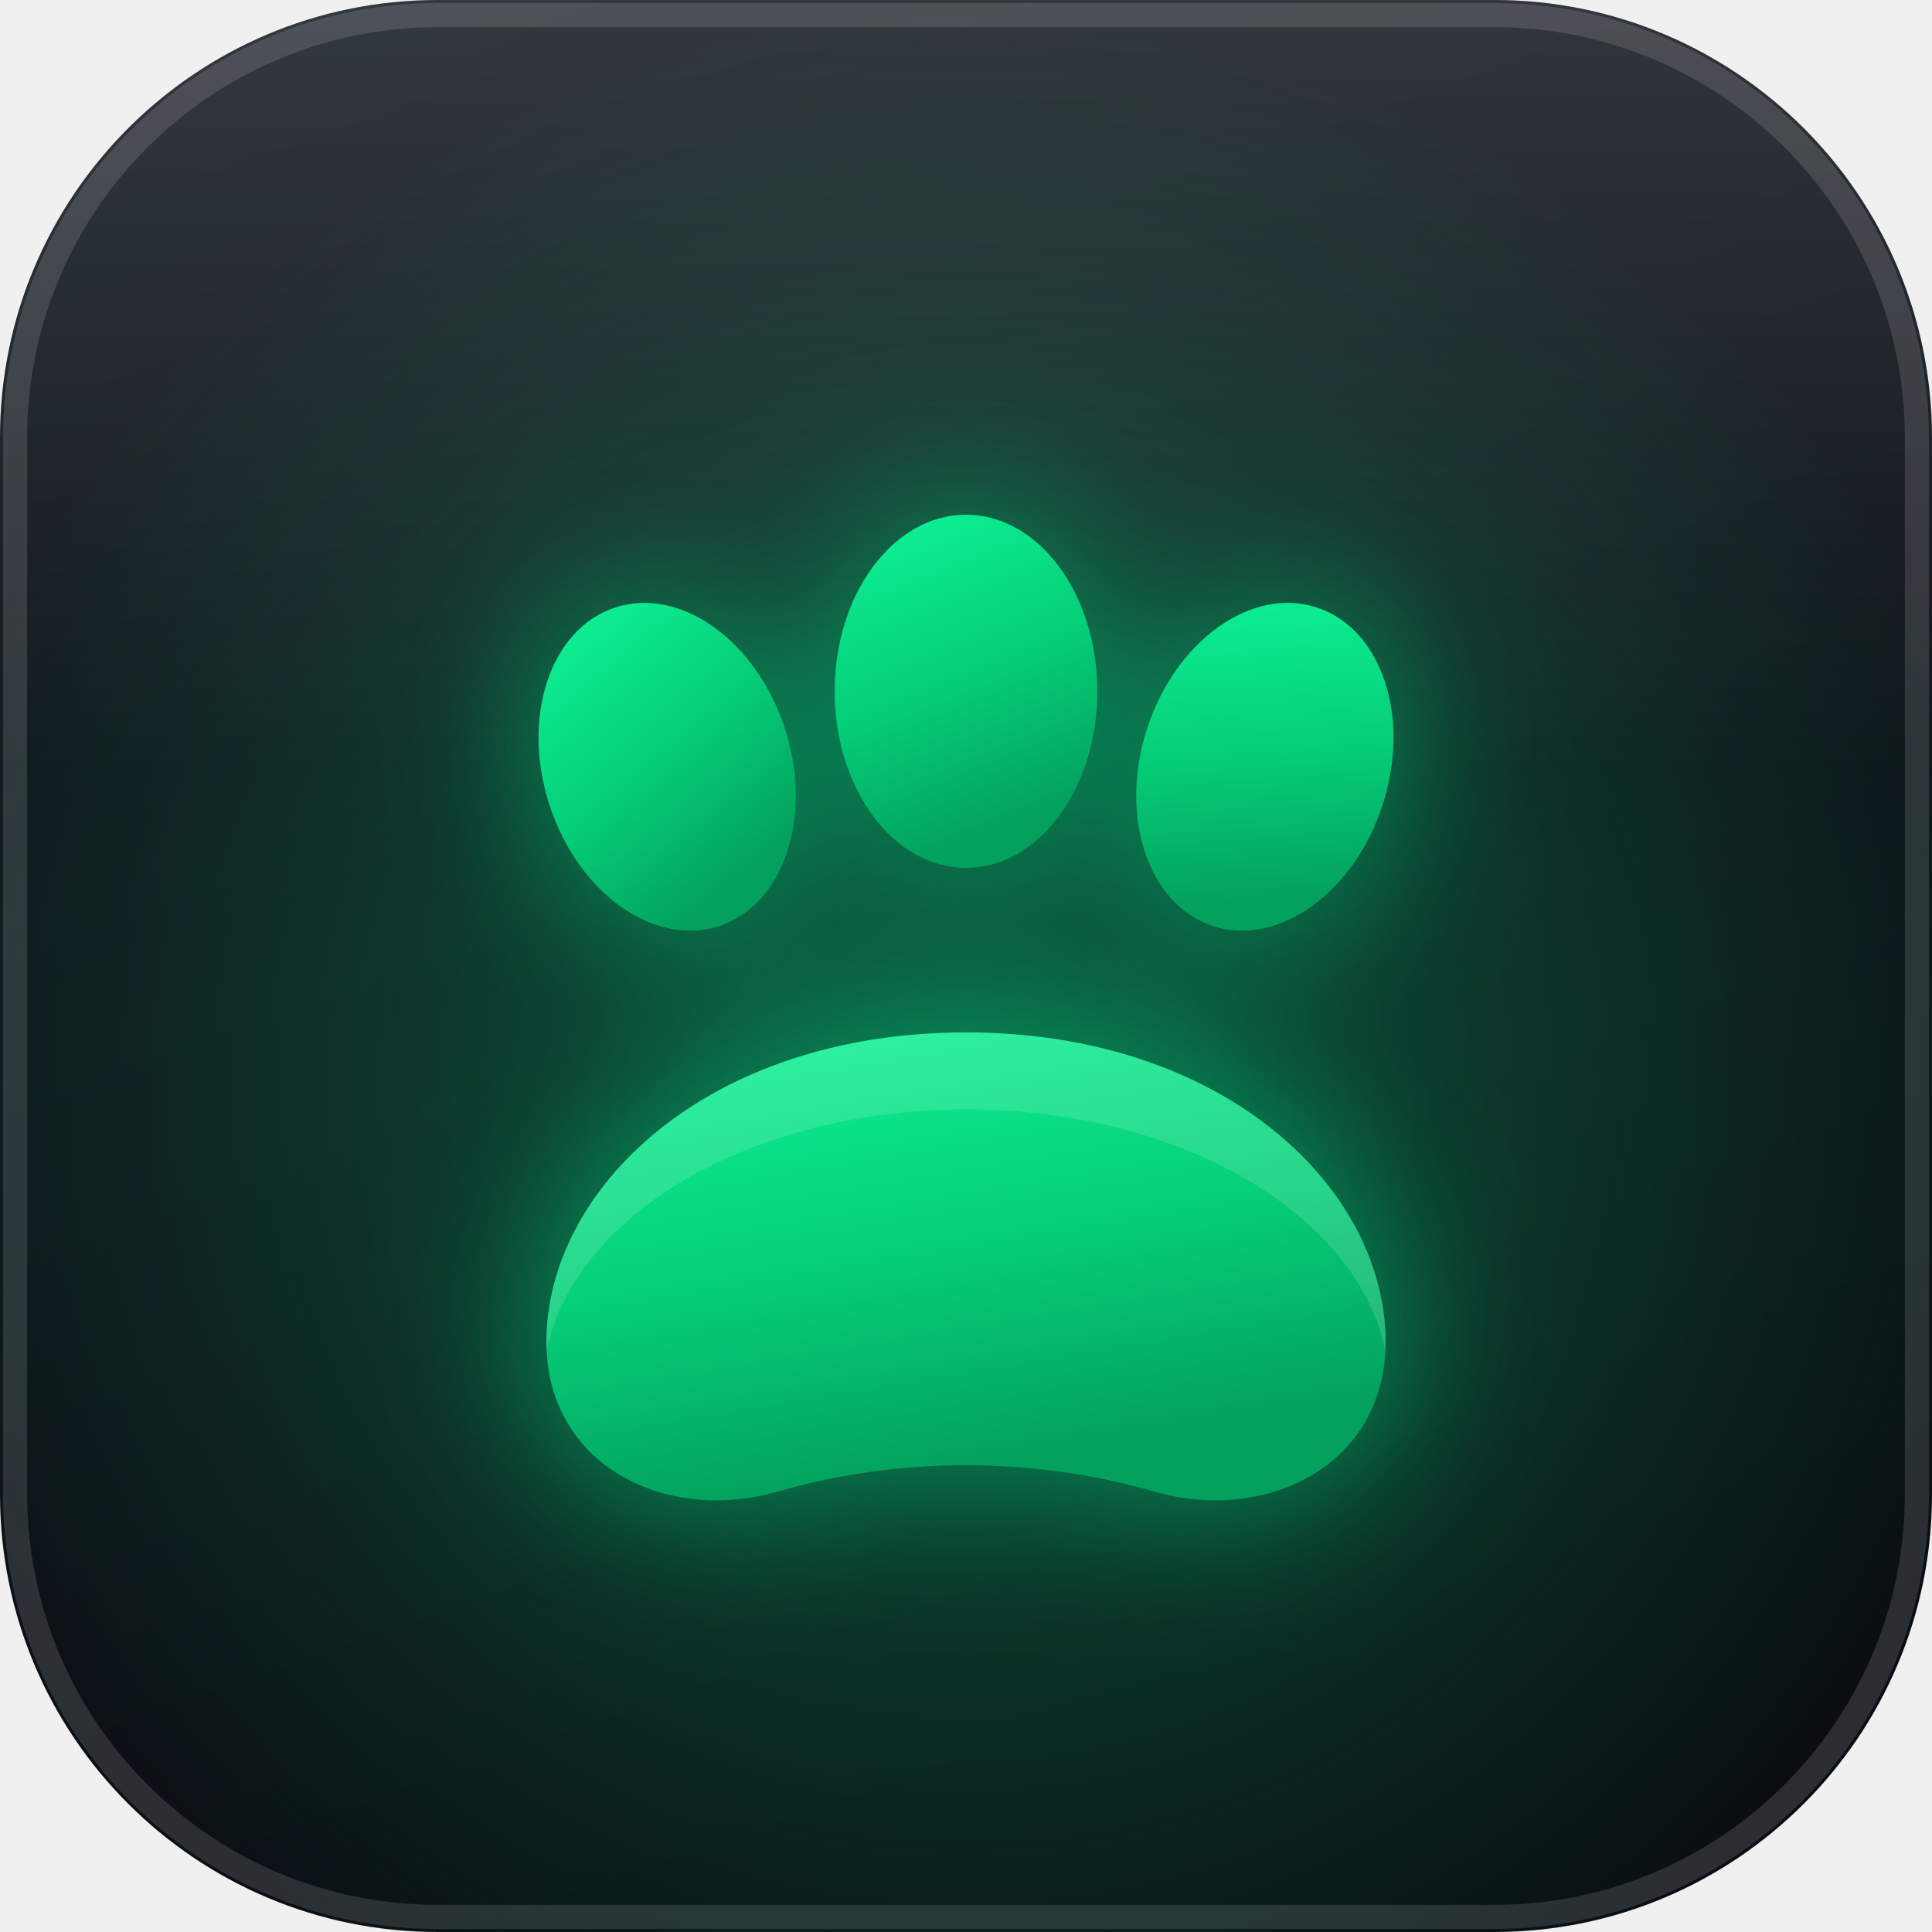
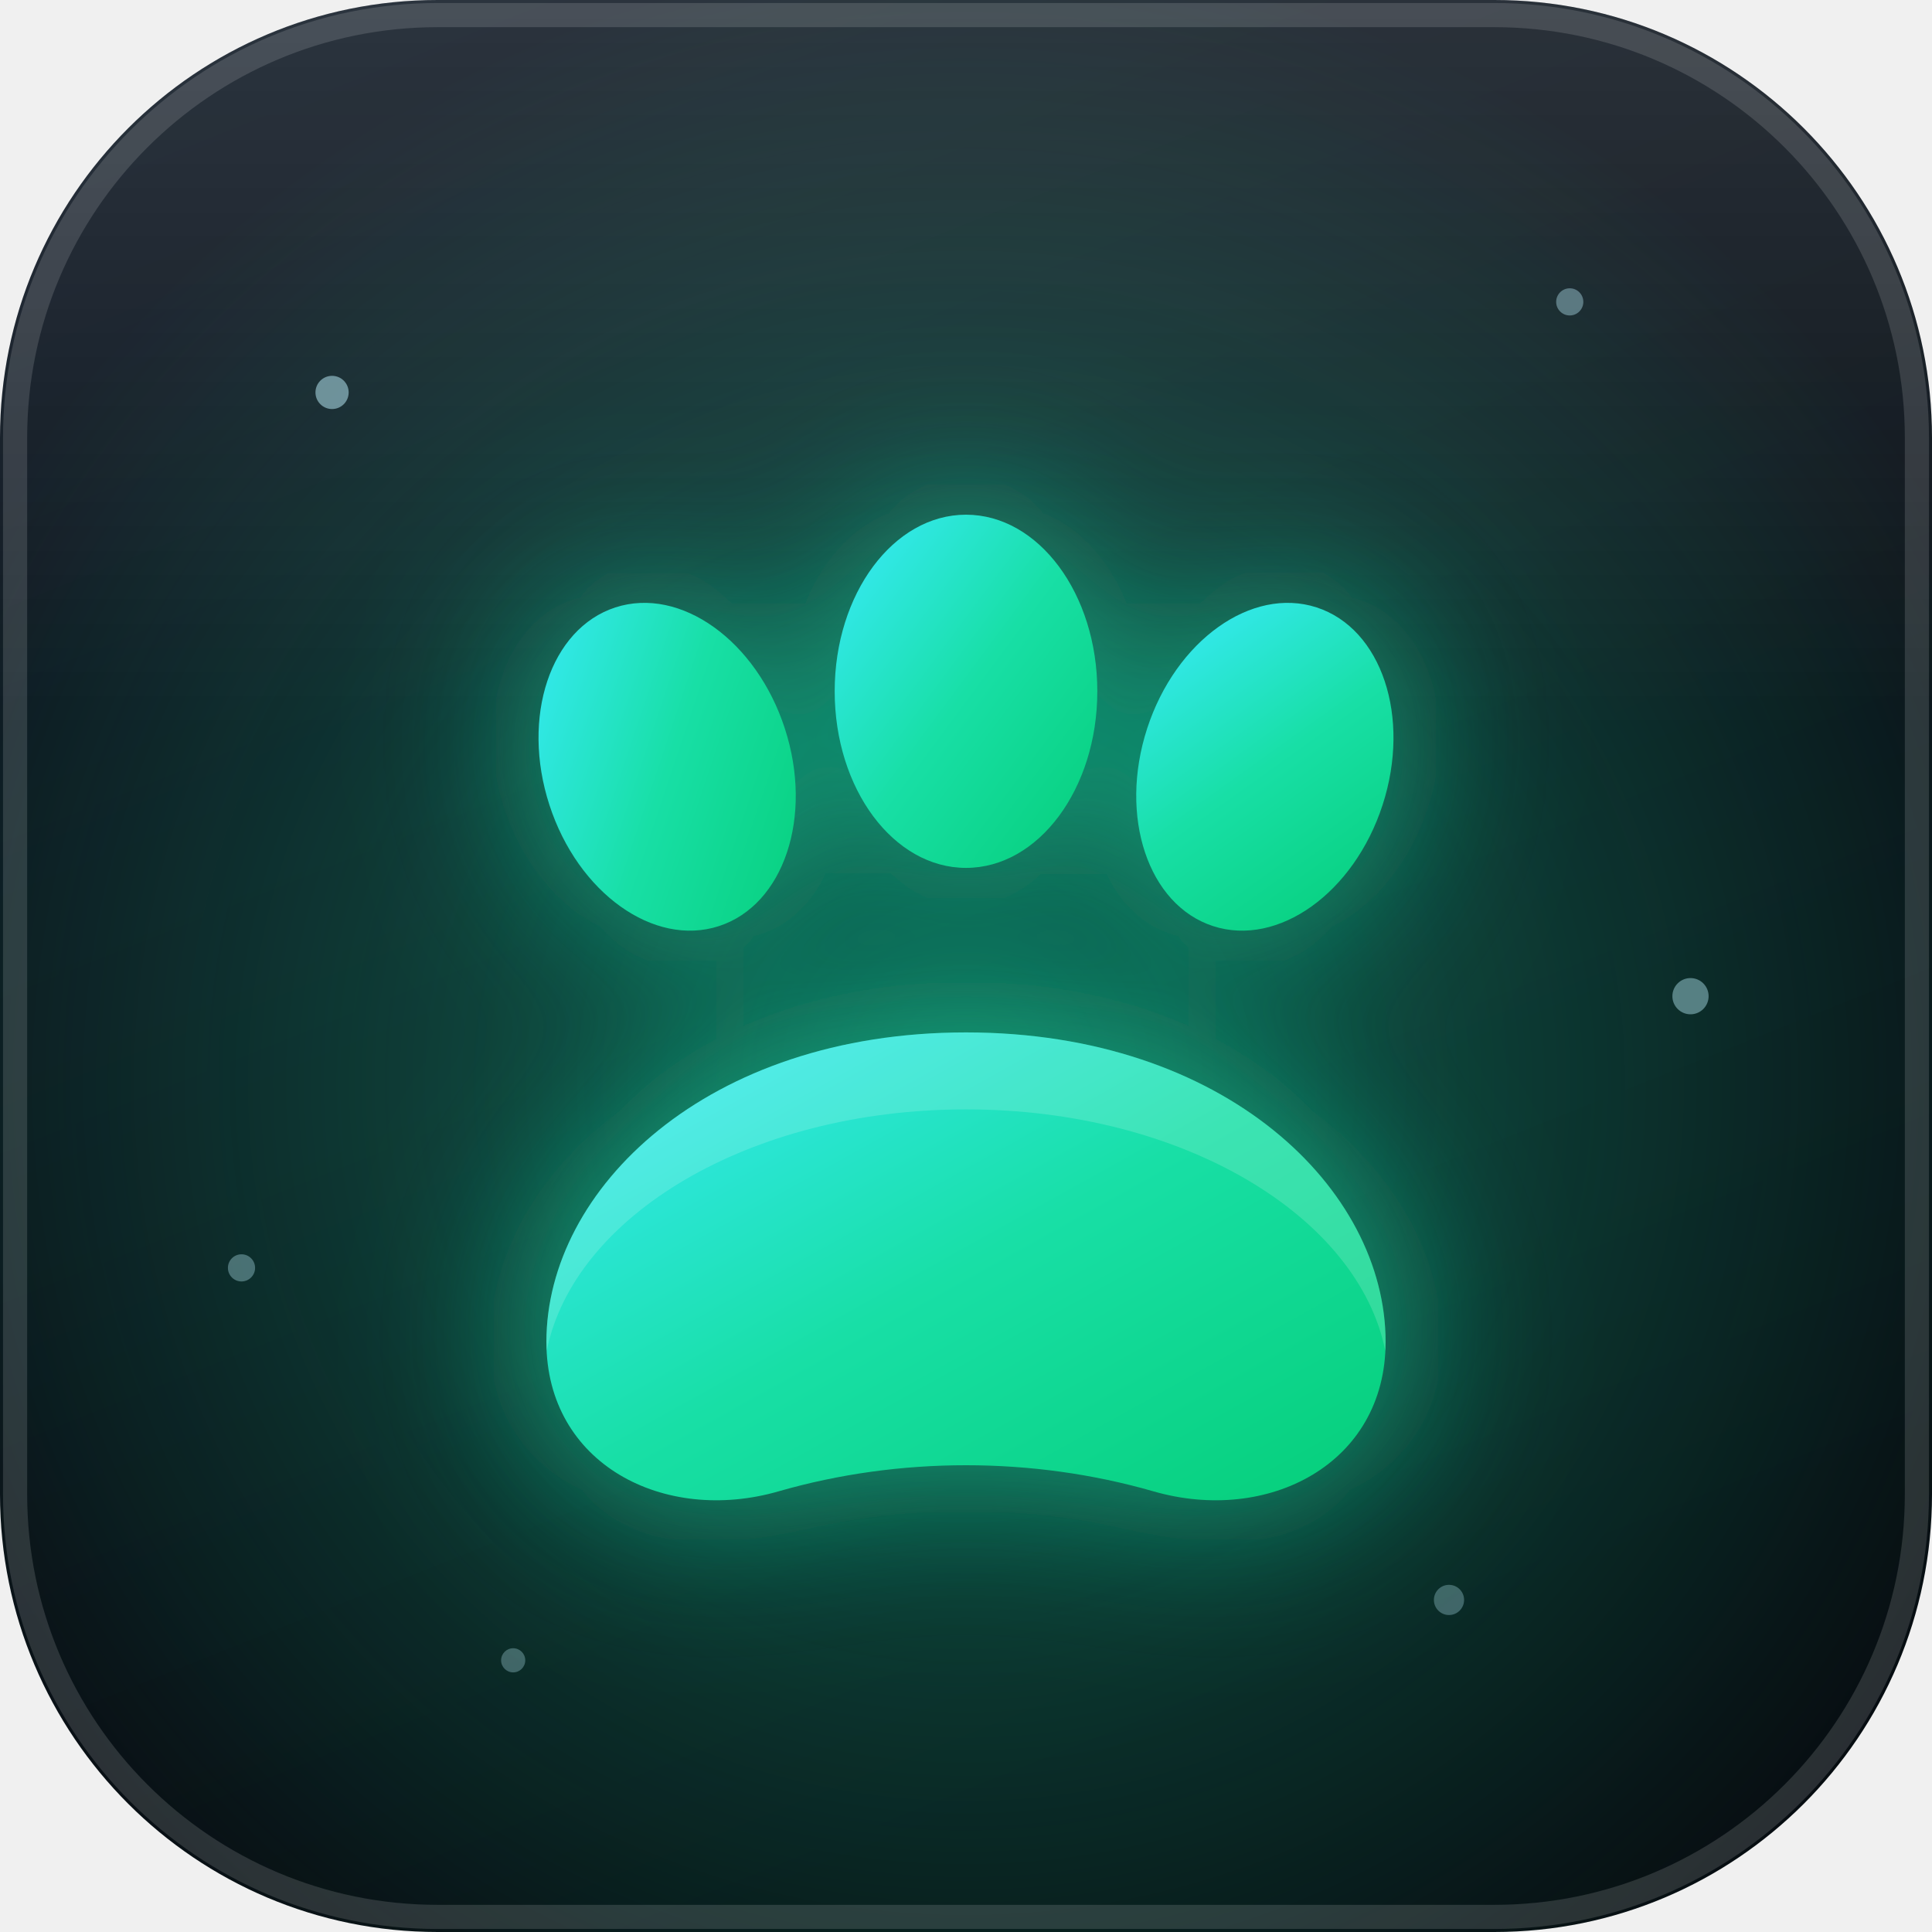
<svg xmlns="http://www.w3.org/2000/svg" viewBox="0 0 128 128" width="512" height="512" role="img" aria-label="PadClaw">
  <defs>
-     <linearGradient id="pca-bg" x1="0" y1="0" x2=".35" y2="1">
-       <stop offset="0" stop-color="#161C24" />
-       <stop offset=".55" stop-color="#0F141B" />
-       <stop offset="1" stop-color="#0A0E13" />
+     <linearGradient id="pc3-bg" x1="0" y1="0" x2=".4" y2="1">
+       <stop offset="0" stop-color="#101A26" />
+       <stop offset=".55" stop-color="#0B1219" />
+       <stop offset="1" stop-color="#070B10" />
    </linearGradient>
-     <linearGradient id="pca-paw" x1="0" y1="0" x2=".3" y2="1">
-       <stop offset="0" stop-color="#0FF598" />
-       <stop offset=".55" stop-color="#05CE78" />
-       <stop offset="1" stop-color="#04A05E" />
+     <linearGradient id="pc3-paw" x1="0" y1="0" x2="1" y2="1">
+       <stop offset="0" stop-color="#3BEBFF" />
+       <stop offset=".5" stop-color="#18DFA6" />
+       <stop offset="1" stop-color="#05CE78" />
    </linearGradient>
-     <radialGradient id="pca-glow" cx=".5" cy=".56" r=".55">
-       <stop offset="0" stop-color="#05CE78" stop-opacity=".38" />
-       <stop offset="1" stop-color="#05CE78" stop-opacity="0" />
+     <radialGradient id="pc3-glow" cx=".5" cy=".56" r=".58">
+       <stop offset="0" stop-color="#18DFA6" stop-opacity=".4" />
+       <stop offset="1" stop-color="#18DFA6" stop-opacity="0" />
    </radialGradient>
-     <linearGradient id="pca-gloss" x1="0" y1="0" x2="0" y2="1">
-       <stop offset="0" stop-color="#fff" stop-opacity=".13" />
-       <stop offset=".4" stop-color="#fff" stop-opacity="0" />
+     <linearGradient id="pc3-gloss" x1="0" y1="0" x2="0" y2="1">
+       <stop offset="0" stop-color="#fff" stop-opacity=".12" />
+       <stop offset=".38" stop-color="#fff" stop-opacity="0" />
    </linearGradient>
-     <filter id="pca-soft" x="-40%" y="-40%" width="180%" height="180%">
-       <feGaussianBlur stdDeviation="5" />
+     <filter id="pc3-soft" x="-40%" y="-40%" width="180%" height="180%">
+       <feGaussianBlur stdDeviation="5.5" />
    </filter>
  </defs>
-   <rect width="128" height="128" rx="29" fill="url(#pca-bg)" />
-   <rect width="128" height="128" rx="29" fill="url(#pca-gloss)" />
-   <rect x="1" y="1" width="126" height="126" rx="28" fill="none" stroke="#fff" stroke-opacity=".13" stroke-width="1.6" />
-   <rect width="128" height="128" rx="29" fill="url(#pca-glow)" />
-   <g filter="url(#pca-soft)" opacity=".55" fill="#05CE78">
+   <rect width="128" height="128" rx="29" fill="url(#pc3-bg)" />
+   <rect width="128" height="128" rx="29" fill="url(#pc3-glow)" />
+   <rect width="128" height="128" rx="29" fill="url(#pc3-gloss)" />
+   <rect x="1" y="1" width="126" height="126" rx="28" fill="none" stroke="#fff" stroke-opacity=".14" stroke-width="1.6" />
+   <g fill="#BFF3FF">
+     <circle cx="22" cy="26" r="1.1" opacity=".5" />
+     <circle cx="104" cy="20" r=".9" opacity=".38" />
+     <circle cx="112" cy="66" r="1.2" opacity=".42" />
+     <circle cx="16" cy="84" r=".9" opacity=".34" />
+     <circle cx="96" cy="106" r="1" opacity=".3" />
+     <circle cx="34" cy="110" r=".8" opacity=".3" />
+   </g>
+   <g filter="url(#pc3-soft)" opacity=".6" fill="#18DFA6">
    <ellipse cx="44.2" cy="50.8" rx="8.6" ry="11.6" transform="rotate(-18 44.2 50.8)" />
    <ellipse cx="64" cy="45.8" rx="9.1" ry="12.2" />
    <ellipse cx="83.8" cy="50.8" rx="8.6" ry="11.6" transform="rotate(18 83.8 50.8)" />
    <path d="M64 67.6c17.9 0 28.9 10.8 28.9 21.3 0 8.5-8.1 12.6-16 10.3-8.3-2.4-17.5-2.4-25.8 0-7.9 2.3-16-1.8-16-10.3 0-10.5 11-21.3 28.9-21.3Z" />
  </g>
-   <g fill="url(#pca-paw)">
+   <g fill="url(#pc3-paw)">
    <ellipse cx="44.2" cy="50.8" rx="8.2" ry="11.1" transform="rotate(-18 44.2 50.8)" />
    <ellipse cx="64" cy="45.8" rx="8.7" ry="11.7" />
    <ellipse cx="83.8" cy="50.8" rx="8.2" ry="11.1" transform="rotate(18 83.8 50.8)" />
    <path d="M64 68.4c17.2 0 27.8 10.4 27.8 20.5 0 8.1-7.8 12.1-15.4 9.9-8-2.3-16.8-2.3-24.8 0-7.6 2.2-15.4-1.8-15.4-9.9 0-10.1 10.6-20.5 27.8-20.5Z" />
  </g>
-   <path d="M64 68.4c17.2 0 27.8 10.4 27.8 20.5l-.02.6C90 80.6 78.4 73.5 64 73.5s-26 7.1-27.78 16l-.02-.6c0-10.1 10.6-20.5 27.8-20.5Z" fill="#fff" opacity=".14" />
+   <path d="M64 68.4c17.2 0 27.8 10.4 27.8 20.5l-.02.6C90 80.6 78.4 73.5 64 73.5s-26 7.1-27.78 16l-.02-.6c0-10.1 10.6-20.5 27.8-20.5Z" fill="#fff" opacity=".16" />
</svg>
